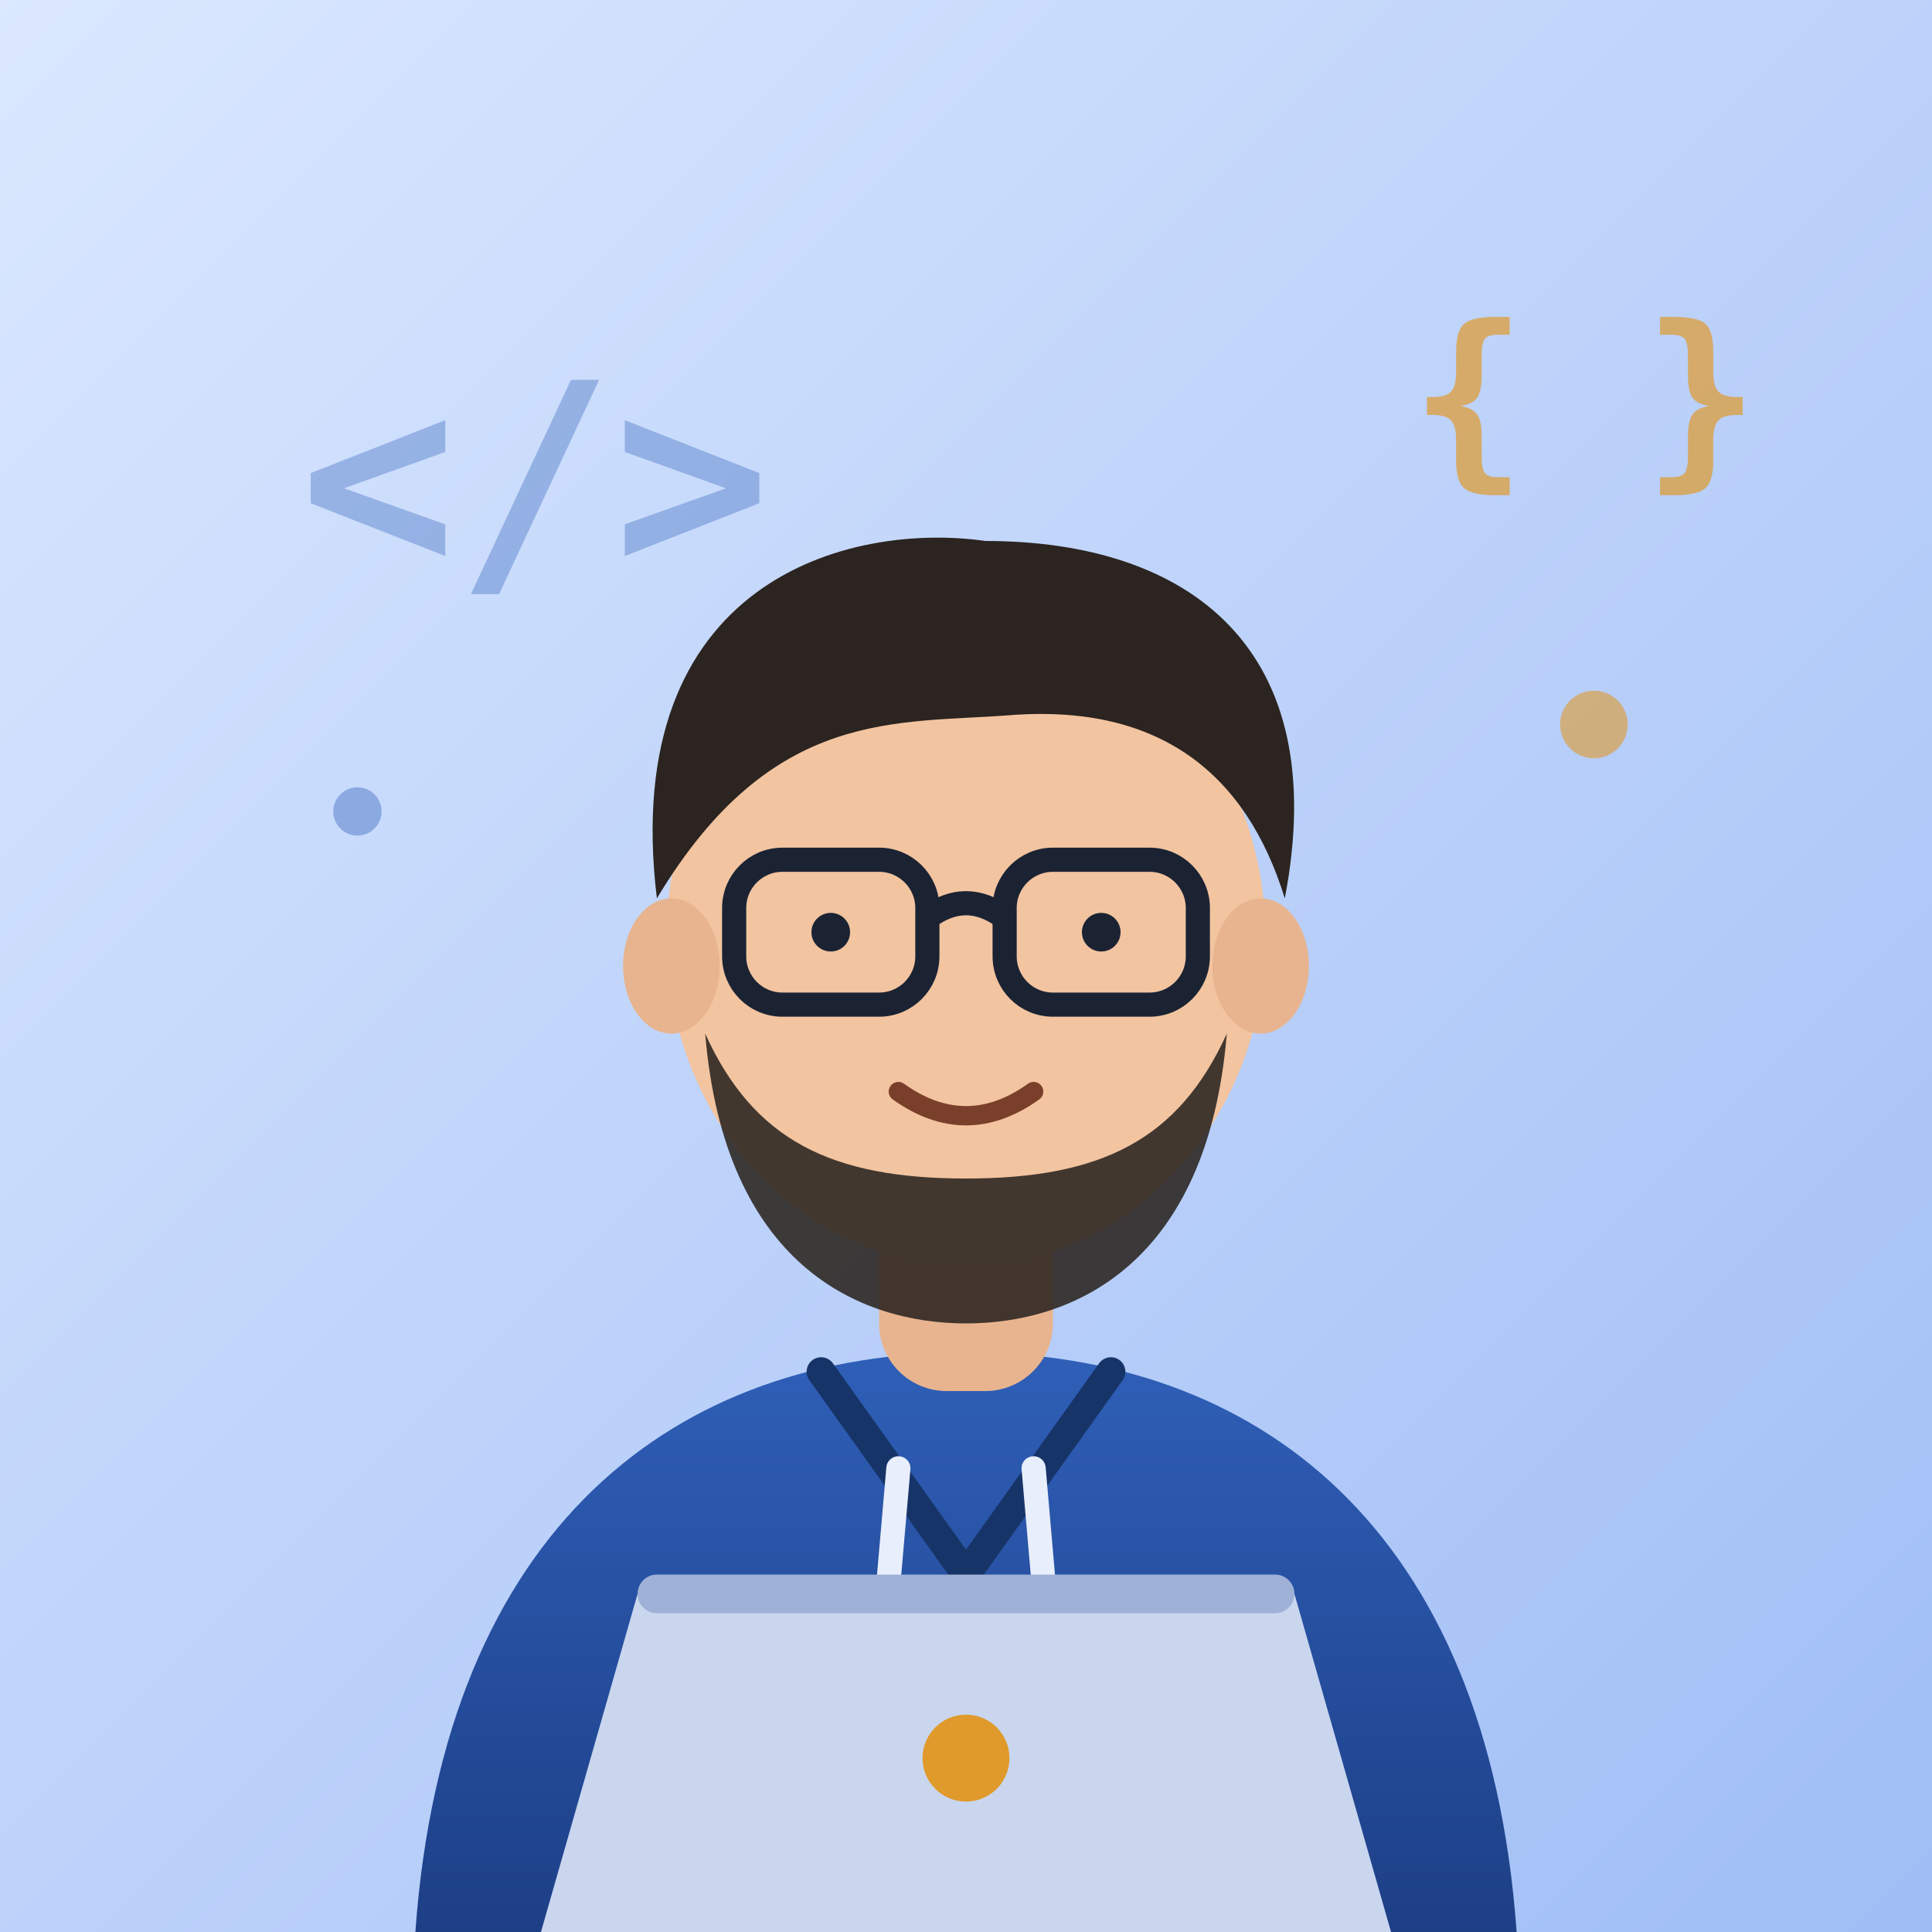
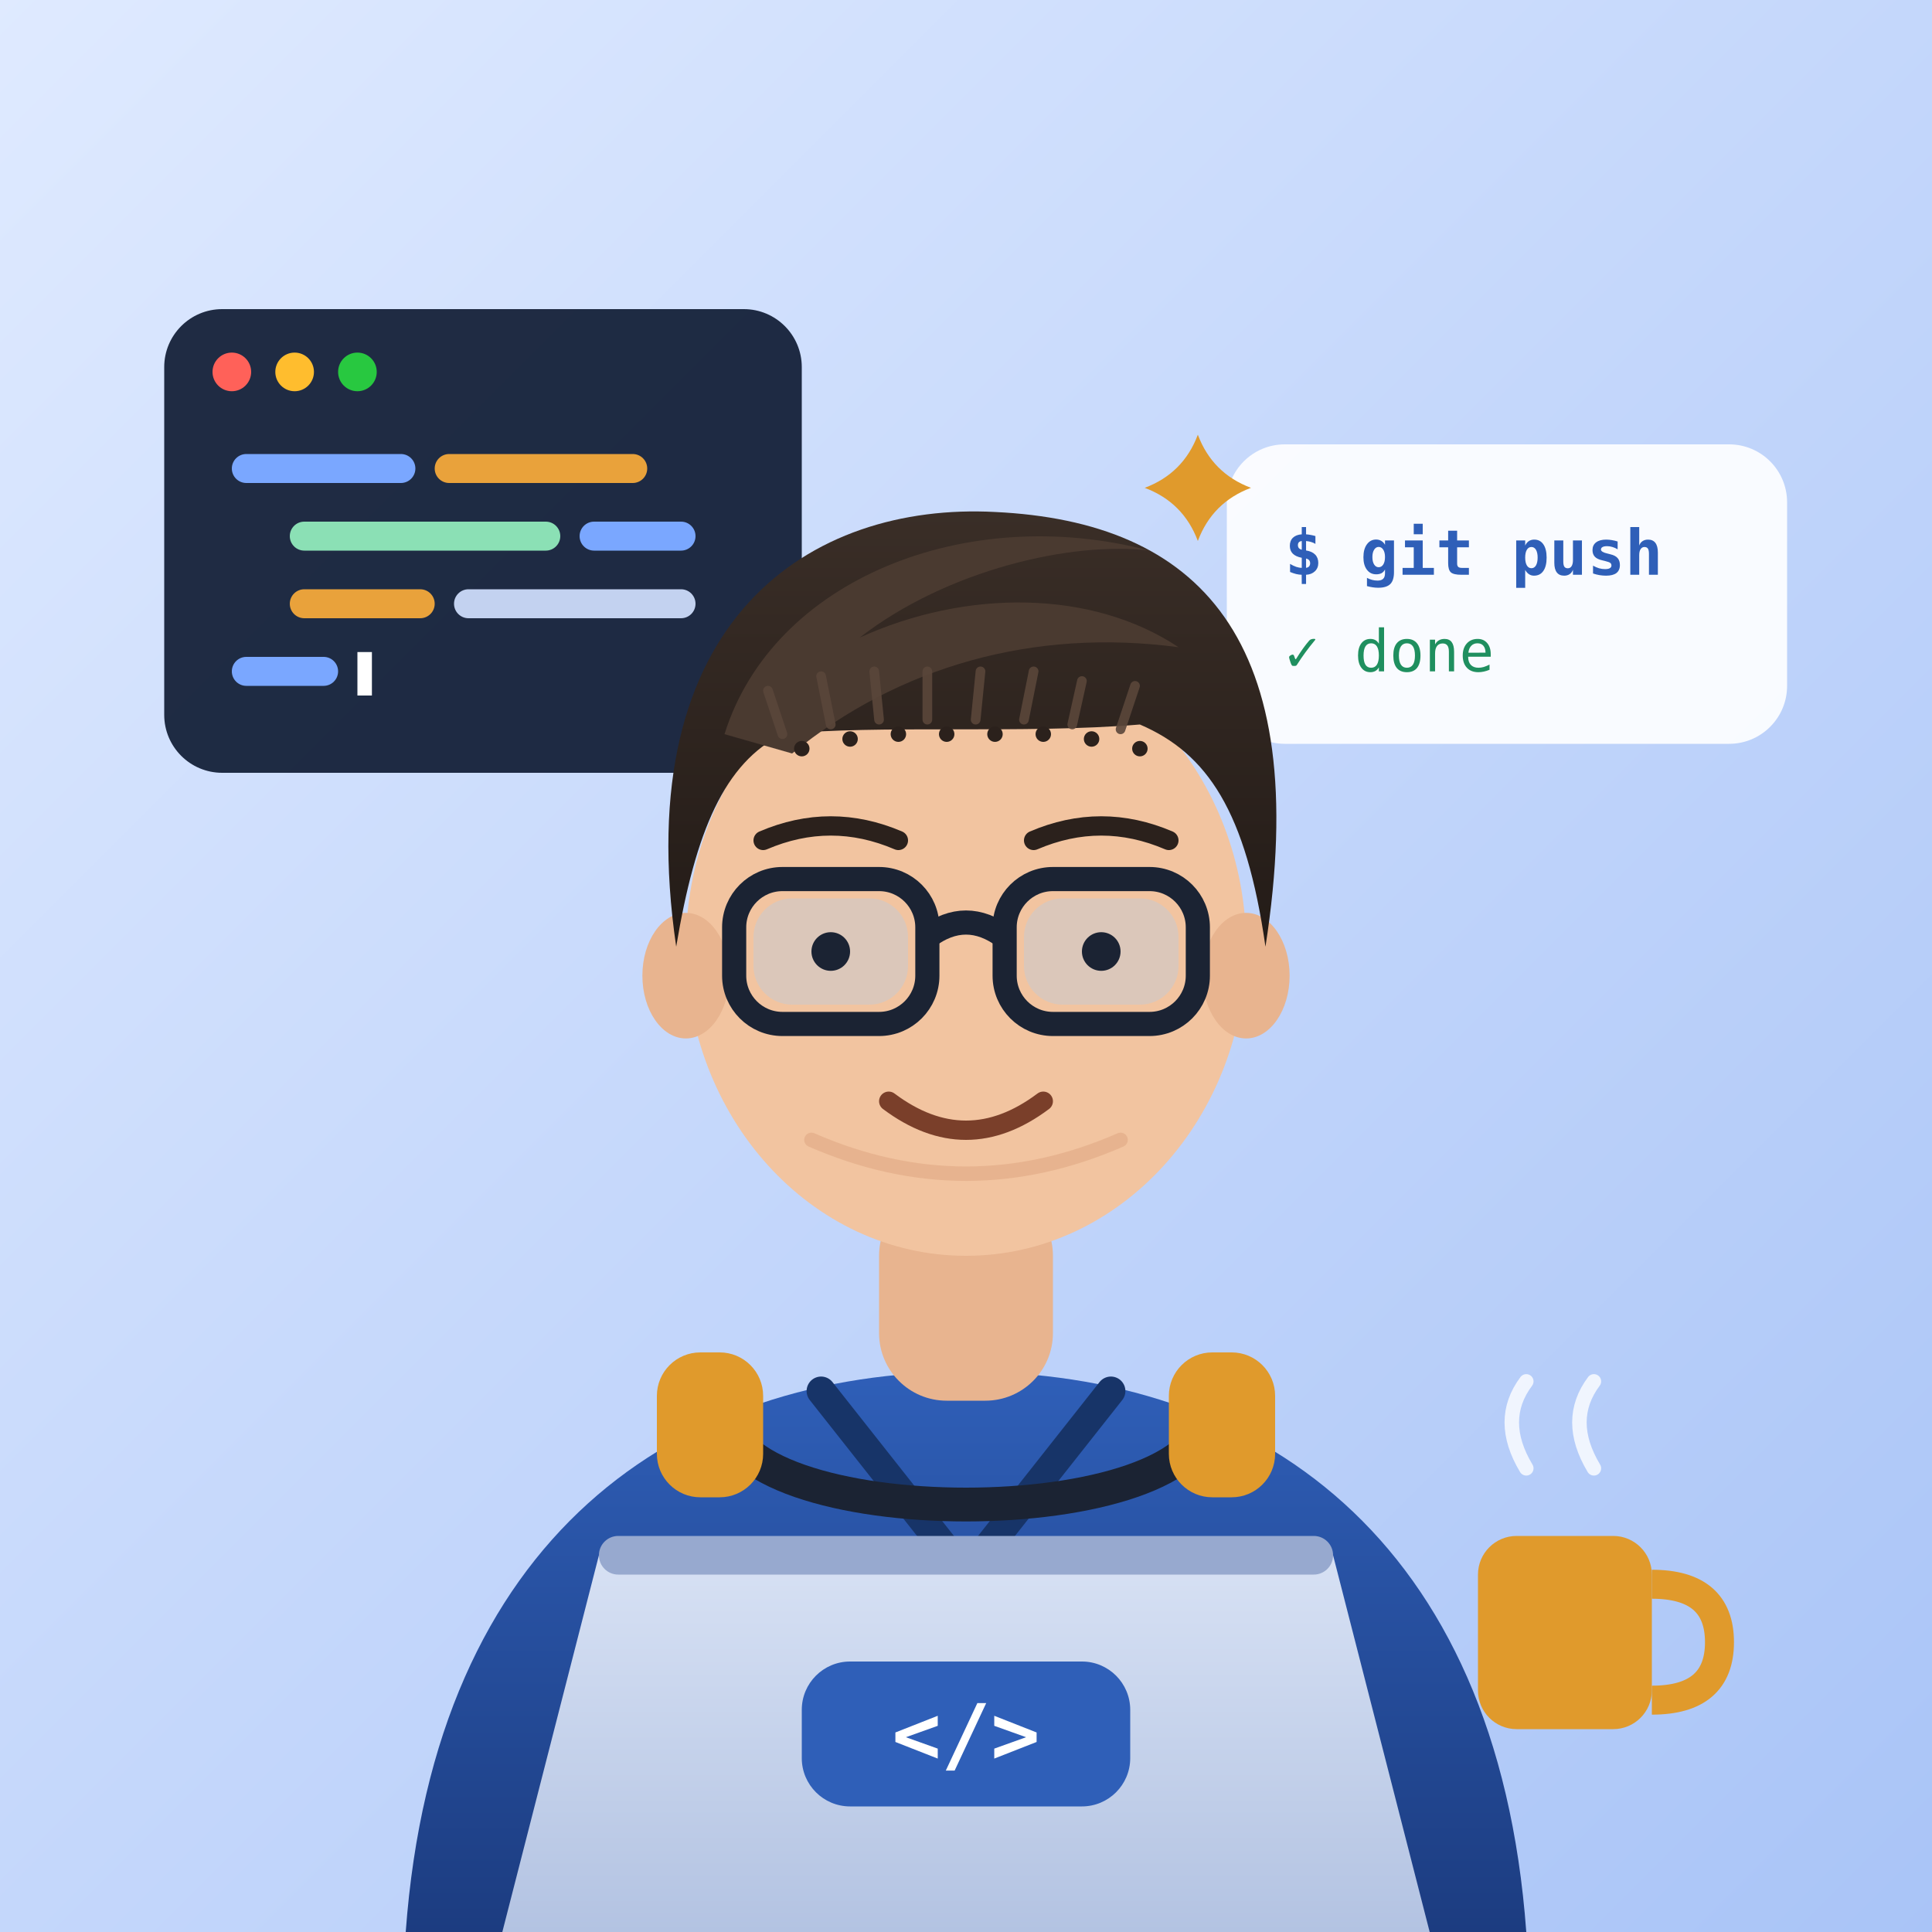
<svg xmlns="http://www.w3.org/2000/svg" viewBox="0 0 400 400" role="img" aria-label="Developer illustration">
  <defs>
    <linearGradient id="bg" x1="0" y1="0" x2="1" y2="1">
-       <stop offset="0" stop-color="#dbe8ff" />
-       <stop offset="1" stop-color="#9fbdf5" />
+       <stop offset="0" stop-color="#dfeaff" />
+       <stop offset="1" stop-color="#a9c4f7" />
    </linearGradient>
    <linearGradient id="hood" x1="0" y1="0" x2="0" y2="1">
      <stop offset="0" stop-color="#2f5fb8" />
-       <stop offset="1" stop-color="#1d3f86" />
+       <stop offset="1" stop-color="#1c3c80" />
+     </linearGradient>
+     <linearGradient id="lap" x1="0" y1="0" x2="0" y2="1">
+       <stop offset="0" stop-color="#d7e1f4" />
+       <stop offset="1" stop-color="#b3c3e2" />
+     </linearGradient>
+     <linearGradient id="hair" x1="0" y1="0" x2="0" y2="1">
+       <stop offset="0" stop-color="#3a2e27" />
+       <stop offset="1" stop-color="#231b17" />
    </linearGradient>
  </defs>
  <rect width="400" height="400" fill="url(#bg)" />
-   <text x="62" y="118" font-family="ui-monospace, Menlo, monospace" font-size="54" font-weight="700" fill="#2f5fb8" opacity=".35">&lt;/&gt;</text>
-   <text x="292" y="96" font-family="ui-monospace, Menlo, monospace" font-size="40" font-weight="700" fill="#e09a2c" opacity=".7">{ }</text>
-   <circle cx="330" cy="150" r="7" fill="#e09a2c" opacity=".6" />
-   <circle cx="74" cy="168" r="5" fill="#2f5fb8" opacity=".4" />
-   <path d="M86 400 C 92 316, 140 280, 200 280 C 260 280, 308 316, 314 400 Z" fill="url(#hood)" />
-   <path d="M170 284 L200 326 L230 284" fill="none" stroke="#173468" stroke-width="6" stroke-linecap="round" stroke-linejoin="round" />
-   <line x1="186" y1="304" x2="182" y2="350" stroke="#e8eefb" stroke-width="5" stroke-linecap="round" />
-   <line x1="214" y1="304" x2="218" y2="350" stroke="#e8eefb" stroke-width="5" stroke-linecap="round" />
-   <rect x="182" y="244" width="36" height="44" rx="14" fill="#e8b48f" />
-   <ellipse cx="200" cy="194" rx="62" ry="68" fill="#f2c4a0" />
-   <ellipse cx="139" cy="200" rx="10" ry="14" fill="#e8b48f" />
-   <ellipse cx="261" cy="200" rx="10" ry="14" fill="#e8b48f" />
-   <path d="M136 186 C 128 120, 176 108, 204 112 C 246 112, 276 134, 266 186 C 258 160, 240 146, 210 148 C 186 150, 160 146, 136 186 Z" fill="#2b2420" />
-   <path d="M146 214 C 150 262, 178 274, 200 274 C 222 274, 250 262, 254 214 C 244 236, 228 244, 200 244 C 172 244, 156 236, 146 214 Z" fill="#2b2420" opacity=".88" />
+   <g transform="translate(34 64)">
+     <rect width="132" height="96" rx="12" fill="#0f1b33" opacity=".92" />
+     <circle cx="14" cy="13" r="4" fill="#ff6159" />
+     <circle cx="27" cy="13" r="4" fill="#ffbd2e" />
+     <circle cx="40" cy="13" r="4" fill="#28c840" />
+     <rect x="14" y="30" width="38" height="6" rx="3" fill="#7aa7ff" />
+     <rect x="56" y="30" width="44" height="6" rx="3" fill="#e9a23b" />
+     <rect x="26" y="44" width="56" height="6" rx="3" fill="#8be0b5" />
+     <rect x="86" y="44" width="24" height="6" rx="3" fill="#7aa7ff" />
+     <rect x="26" y="58" width="30" height="6" rx="3" fill="#e9a23b" />
+     <rect x="60" y="58" width="50" height="6" rx="3" fill="#c3d2f0" />
+     <rect x="14" y="72" width="22" height="6" rx="3" fill="#7aa7ff" />
+     <rect x="40" y="71" width="3" height="9" fill="#ffffff">
+       <animate attributeName="opacity" values="1;0;1" dur="1.1s" repeatCount="indefinite" />
+     </rect>
+   </g>
+   <g transform="translate(254 92)">
+     <rect width="116" height="62" rx="12" fill="#ffffff" opacity=".9" />
+     <text x="12" y="27" font-family="ui-monospace, Menlo, monospace" font-size="13" font-weight="700" fill="#2f5fb8">$ git push</text>
+     <text x="12" y="47" font-family="ui-monospace, Menlo, monospace" font-size="12" fill="#1f8f5f">✓ done</text>
+   </g>
+   <path d="M84 400 C 90 318, 140 284, 200 284 C 260 284, 310 318, 316 400 Z" fill="url(#hood)" />
+   <path d="M170 288 L200 326 L230 288" fill="none" stroke="#173468" stroke-width="6" stroke-linecap="round" stroke-linejoin="round" />
+   <rect x="182" y="246" width="36" height="44" rx="14" fill="#e8b48f" />
+   <path d="M150 292 C 150 318, 250 318, 250 292" fill="none" stroke="#1b2333" stroke-width="7" stroke-linecap="round" />
+   <rect x="136" y="280" width="22" height="30" rx="9" fill="#e09a2c" />
+   <rect x="242" y="280" width="22" height="30" rx="9" fill="#e09a2c" />
+   <ellipse cx="200" cy="196" rx="58" ry="64" fill="#f2c4a0" />
+   <ellipse cx="142" cy="202" rx="9" ry="13" fill="#e8b48f" />
+   <ellipse cx="258" cy="202" rx="9" ry="13" fill="#e8b48f" />
+   <path d="M168 236 Q200 250 232 236" fill="none" stroke="#e3ad88" stroke-width="3" stroke-linecap="round" opacity=".7" />
+   <path d="M140 196 C 130 128, 168 104, 206 106 C 248 108, 272 132, 262 196 C 258 168, 250 156, 236 150 C 212 152, 182 150, 162 152 C 150 158, 144 172, 140 196 Z" fill="url(#hair)" />
+   <path d="M150 152 C 160 120, 200 104, 238 114 C 222 112, 196 118, 178 132 C 200 122, 226 122, 244 134 C 214 130, 186 138, 164 156 Z" fill="#4a3a30" />
+   <g stroke="#5a463a" stroke-width="2" stroke-linecap="round" opacity=".9">
+     <path d="M162 152 l-3 -9" />
+     <path d="M172 150 l-2 -10" />
+     <path d="M182 149 l-1 -10" />
+     <path d="M192 149 l0 -10" />
+     <path d="M202 149 l1 -10" />
+     <path d="M212 149 l2 -10" />
+     <path d="M222 150 l2 -9" />
+     <path d="M232 151 l3 -9" />
+   </g>
+   <g fill="#2b211c">
+     <circle cx="166" cy="155" r="1.6" />
+     <circle cx="176" cy="153" r="1.6" />
+     <circle cx="186" cy="152" r="1.6" />
+     <circle cx="196" cy="152" r="1.6" />
+     <circle cx="206" cy="152" r="1.6" />
+     <circle cx="216" cy="152" r="1.6" />
+     <circle cx="226" cy="153" r="1.6" />
+     <circle cx="236" cy="155" r="1.6" />
+   </g>
+   <path d="M248 112 Q251 104 259 101 Q251 98 248 90 Q245 98 237 101 Q245 104 248 112Z" fill="#e09a2c" />
+   <path d="M158 174 q14 -6 28 0" fill="none" stroke="#2b211c" stroke-width="4" stroke-linecap="round" />
+   <path d="M214 174 q14 -6 28 0" fill="none" stroke="#2b211c" stroke-width="4" stroke-linecap="round" />
  <g fill="none" stroke="#1b2333" stroke-width="5">
-     <rect x="152" y="178" width="40" height="30" rx="10" />
-     <rect x="208" y="178" width="40" height="30" rx="10" />
-     <path d="M192 190 Q200 184 208 190" />
+     <rect x="152" y="182" width="40" height="30" rx="10" />
+     <rect x="208" y="182" width="40" height="30" rx="10" />
+     <path d="M192 194 Q200 188 208 194" />
  </g>
-   <circle cx="172" cy="193" r="4" fill="#1b2333" />
-   <circle cx="228" cy="193" r="4" fill="#1b2333" />
-   <path d="M186 226 Q200 236 214 226" fill="none" stroke="#7a3f2a" stroke-width="4" stroke-linecap="round" />
-   <path d="M112 400 L132 330 L268 330 L288 400 Z" fill="#c9d6ee" />
-   <rect x="132" y="326" width="136" height="8" rx="4" fill="#9fb1d6" />
-   <circle cx="200" cy="364" r="9" fill="#e09a2c" />
+   <rect x="156" y="186" width="32" height="22" rx="8" fill="#9fd0ff" opacity=".28" />
+   <rect x="212" y="186" width="32" height="22" rx="8" fill="#9fd0ff" opacity=".28" />
+   <circle cx="172" cy="197" r="4" fill="#1b2333" />
+   <circle cx="228" cy="197" r="4" fill="#1b2333" />
+   <path d="M184 228 Q200 240 216 228" fill="none" stroke="#7a3f2a" stroke-width="4" stroke-linecap="round" />
+   <path d="M104 400 L124 322 L276 322 L296 400 Z" fill="url(#lap)" />
+   <rect x="124" y="318" width="152" height="8" rx="4" fill="#97a9cf" />
+   <rect x="166" y="344" width="68" height="30" rx="10" fill="#2f5fb8" />
+   <text x="200" y="365" text-anchor="middle" font-family="ui-monospace, Menlo, monospace" font-size="17" font-weight="800" fill="#ffffff">&lt;/&gt;</text>
+   <g transform="translate(306 318)">
+     <path d="M10 -14 q-6 -10 0 -18 M24 -14 q-6 -10 0 -18" fill="none" stroke="#ffffff" stroke-width="3" stroke-linecap="round" opacity=".8" />
+     <rect width="36" height="40" rx="8" fill="#e09a2c" />
+     <path d="M36 10 q14 0 14 12 q0 12 -14 12" fill="none" stroke="#e09a2c" stroke-width="6" />
+   </g>
</svg>
